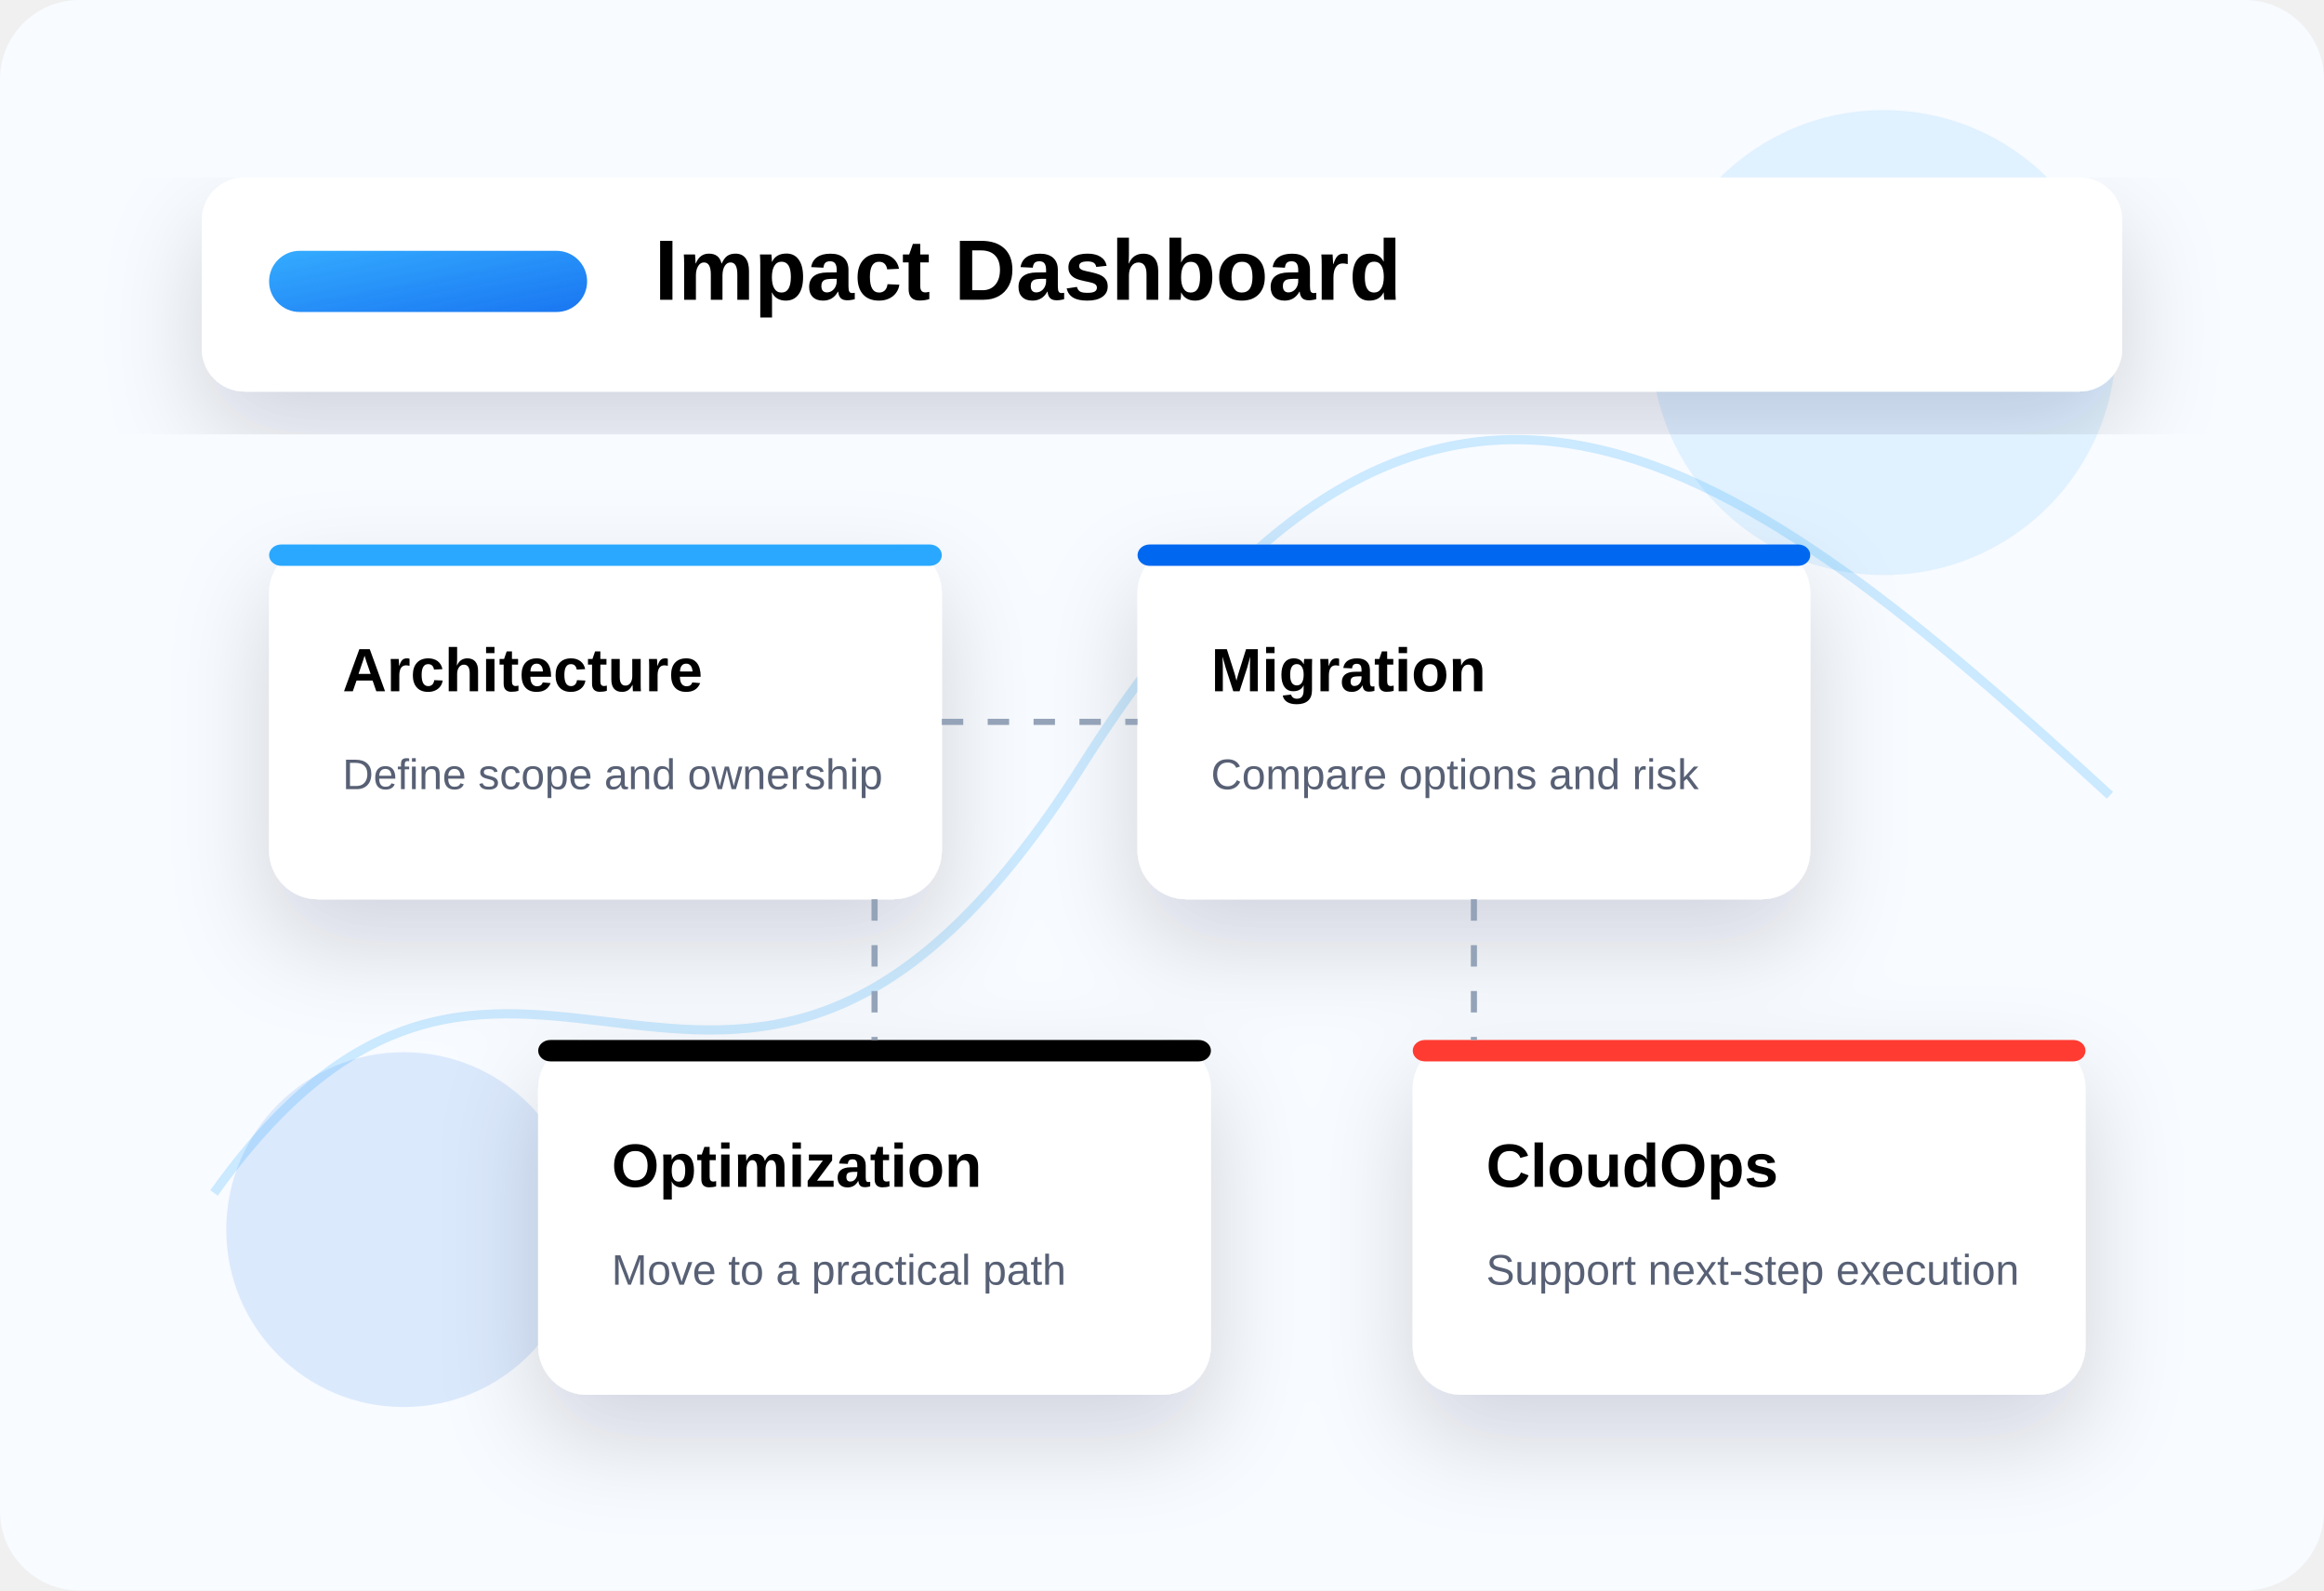
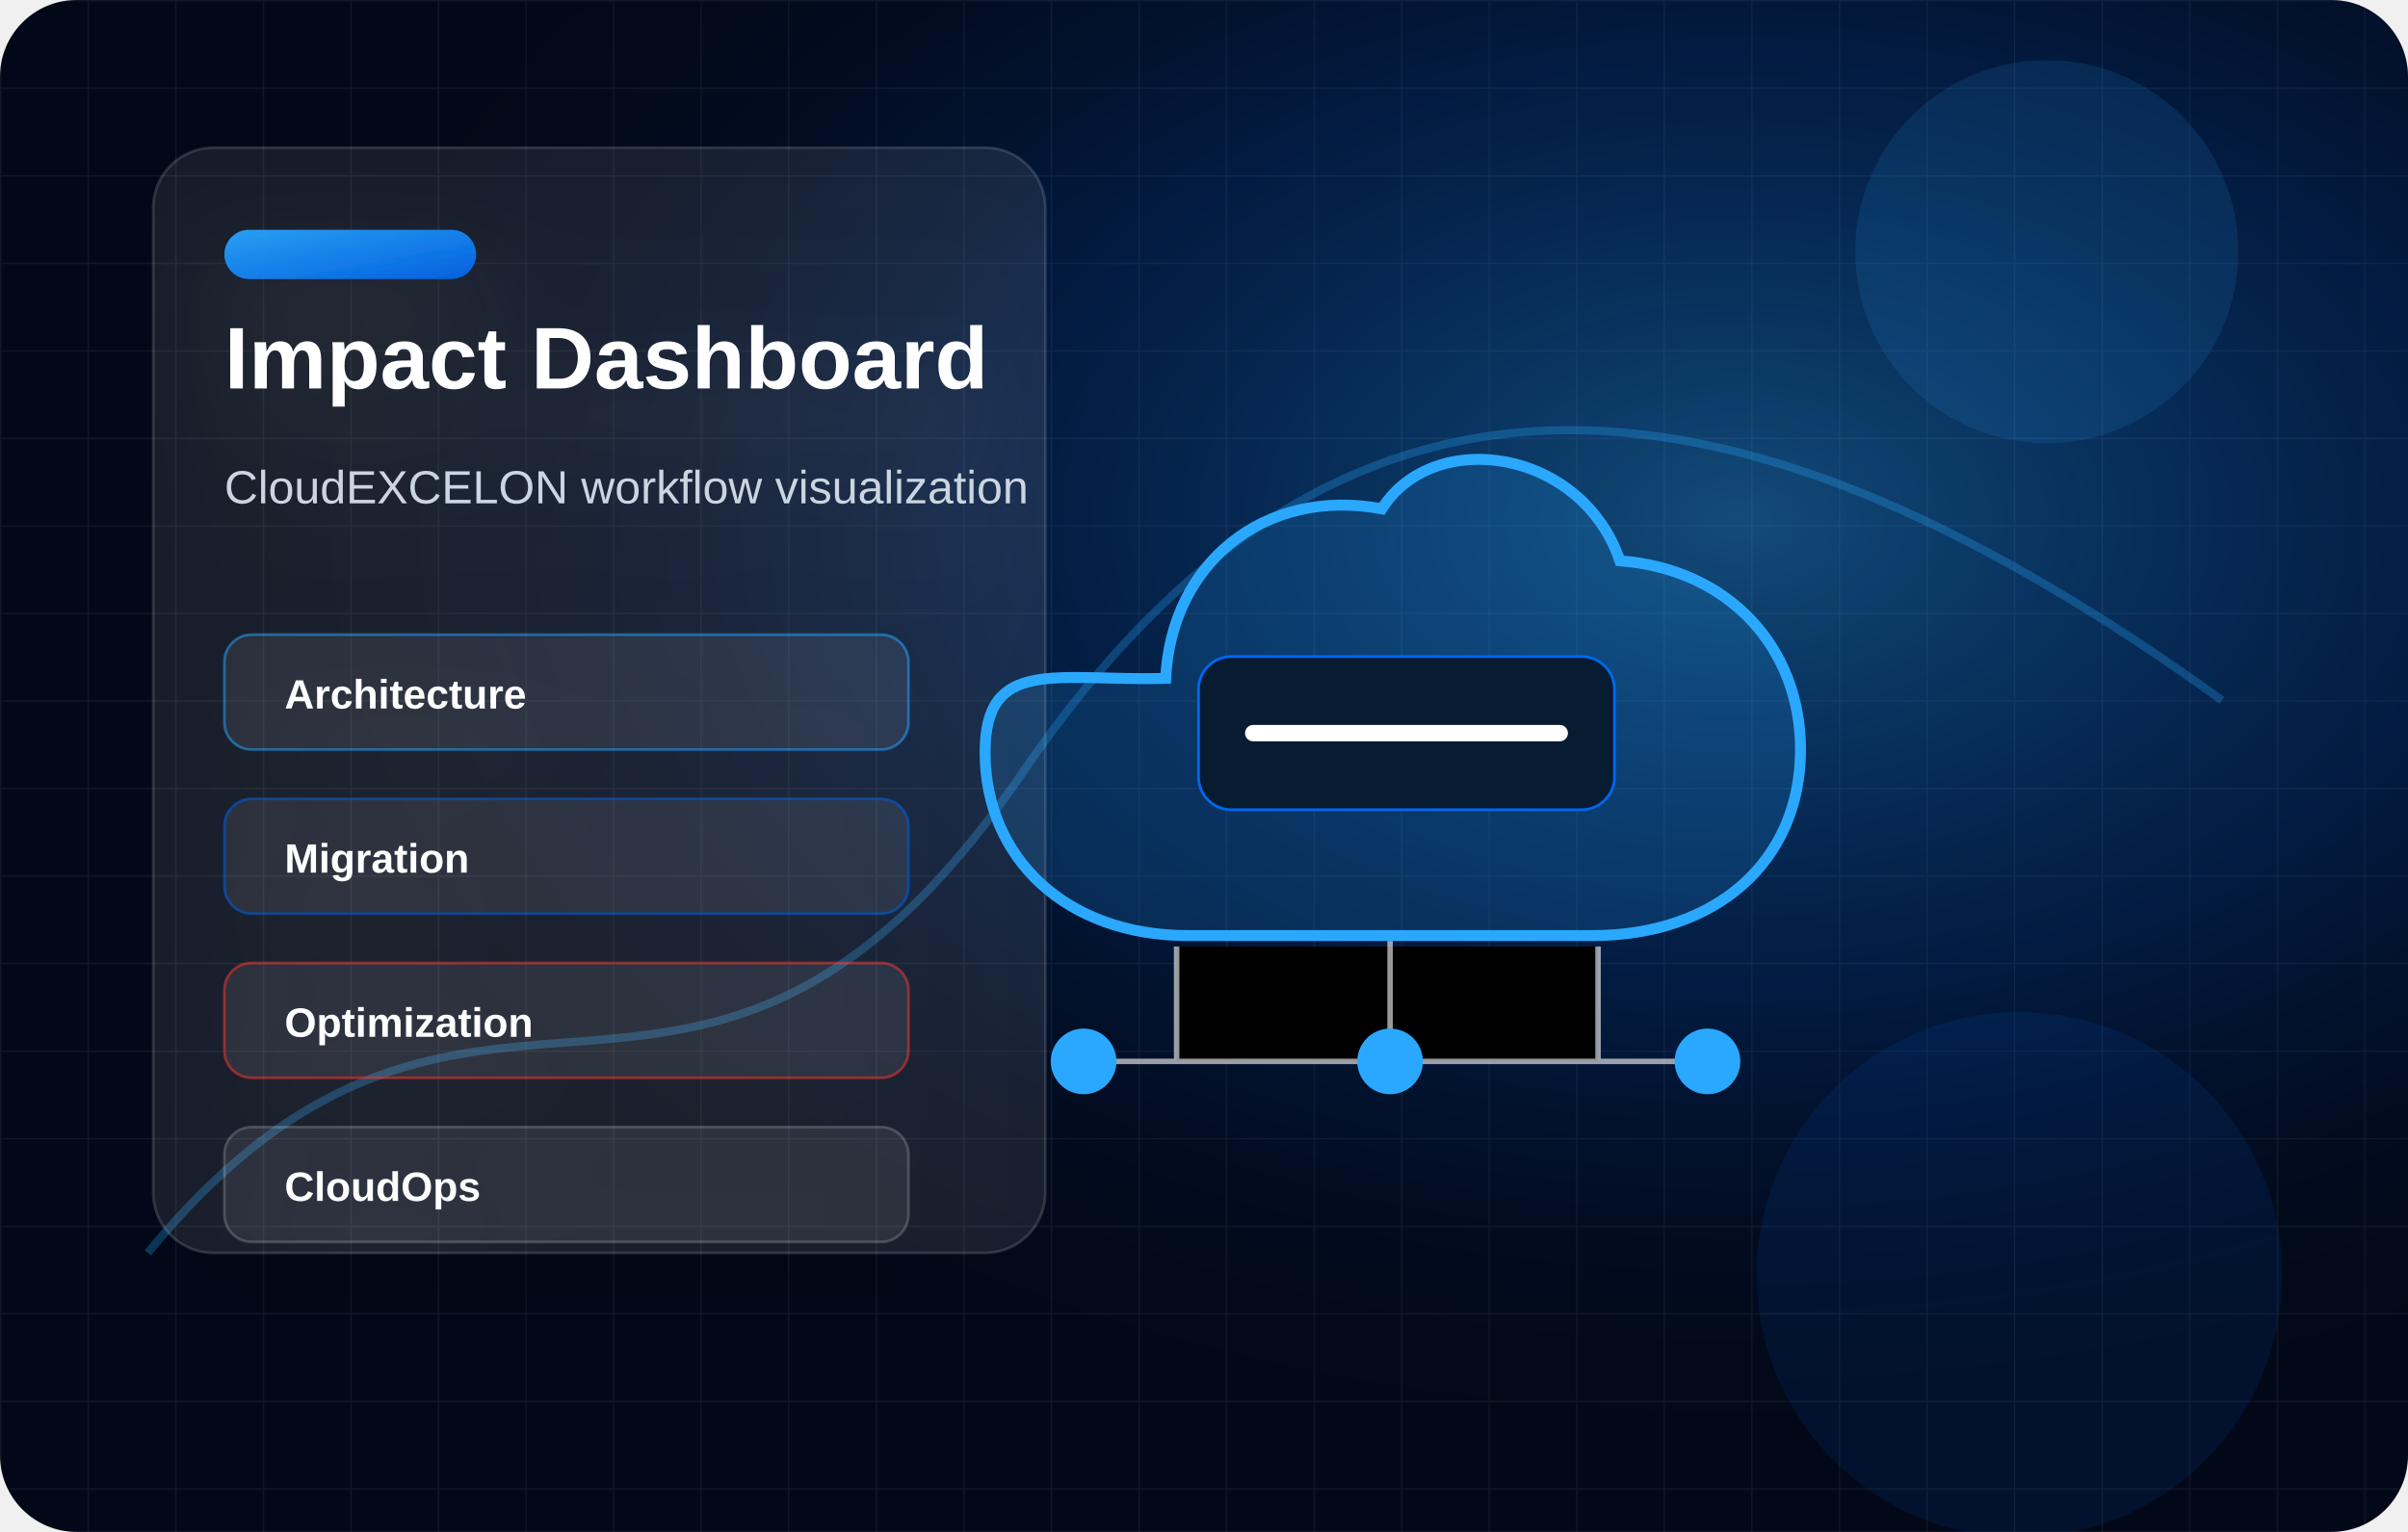
- <svg xmlns="http://www.w3.org/2000/svg" width="760" height="520" viewBox="0 0 760 520" role="img" aria-labelledby="title desc">
+ <svg xmlns="http://www.w3.org/2000/svg" width="880" height="560" viewBox="0 0 880 560" role="img" aria-labelledby="title desc">
  <defs>
    <linearGradient id="g" x1="0" y1="0" x2="1" y2="1">
      <stop offset="0" stop-color="#2AA8FF" stop-opacity=".95" />
      <stop offset="1" stop-color="#0067F0" stop-opacity=".9" />
    </linearGradient>
+     <radialGradient id="r" cx=".72" cy=".34" r=".62">
+       <stop offset="0" stop-color="#2AA8FF" stop-opacity=".42" />
+       <stop offset=".55" stop-color="#0067F0" stop-opacity=".16" />
+       <stop offset="1" stop-color="#020817" stop-opacity="0" />
+     </radialGradient>
+     <pattern id="grid" width="32" height="32" patternUnits="userSpaceOnUse">
+       <path d="M32 0H0V32" fill="none" stroke="#ffffff" stroke-opacity=".06" />
+     </pattern>
    <filter id="s" x="-20%" y="-20%" width="140%" height="140%">
-       <feDropShadow dx="0" dy="14" stdDeviation="16" flood-color="#0f172a" flood-opacity=".16" />
+       <feDropShadow dx="0" dy="18" stdDeviation="18" flood-color="#000000" flood-opacity=".28" />
    </filter>
  </defs>
-   <rect width="760" height="520" rx="26" fill="#f8fbff" />
-   <path d="M70 390 C170 250 240 430 354 250 S570 150 690 260" fill="none" stroke="#2AA8FF" stroke-width="3" stroke-opacity=".22" />
-   <circle cx="616" cy="112" r="76" fill="#2AA8FF" opacity=".12" />
-   <circle cx="132" cy="402" r="58" fill="#0067F0" opacity=".12" />
-   <rect x="66" y="58" width="628" height="70" rx="14" fill="#fff" filter="url(#s)" />
-   <rect x="88" y="82" width="104" height="20" rx="10" fill="url(#g)" />
-   <text x="214" y="98" font-family="Segoe UI, Arial" font-size="28" font-weight="800" fill="#000">Impact Dashboard</text>
+   <rect width="880" height="560" rx="28" fill="#020817" />
+   <rect width="880" height="560" rx="28" fill="url(#grid)" />
+   <rect width="880" height="560" rx="28" fill="url(#r)" />
+   <path d="M54 458 C174 312 255 456 374 282 S640 132 812 256" fill="none" stroke="#2AA8FF" stroke-width="3" stroke-opacity=".28" />
  <g filter="url(#s)">
-     <rect x="88" y="178" width="220" height="116" rx="16" fill="#fff" />
-     <rect x="88" y="178" width="220" height="7" rx="4" fill="#2AA8FF" />
-     <text x="112" y="226" font-family="Segoe UI, Arial" font-size="20" font-weight="800" fill="#000">Architecture</text>
-     <text x="112" y="258" font-family="Segoe UI, Arial" font-size="14" fill="#586174">Define scope and ownership</text>
-     <rect x="372" y="178" width="220" height="116" rx="16" fill="#fff" />
-     <rect x="372" y="178" width="220" height="7" rx="4" fill="#0067F0" />
-     <text x="396" y="226" font-family="Segoe UI, Arial" font-size="20" font-weight="800" fill="#000">Migration</text>
-     <text x="396" y="258" font-family="Segoe UI, Arial" font-size="14" fill="#586174">Compare options and risk</text>
-     <rect x="176" y="340" width="220" height="116" rx="16" fill="#fff" />
-     <rect x="176" y="340" width="220" height="7" rx="4" fill="#000" />
-     <text x="200" y="388" font-family="Segoe UI, Arial" font-size="20" font-weight="800" fill="#000">Optimization</text>
-     <text x="200" y="420" font-family="Segoe UI, Arial" font-size="14" fill="#586174">Move to a practical path</text>
-     <rect x="462" y="340" width="220" height="116" rx="16" fill="#fff" />
-     <rect x="462" y="340" width="220" height="7" rx="4" fill="#ff3b30" />
-     <text x="486" y="388" font-family="Segoe UI, Arial" font-size="20" font-weight="800" fill="#000">CloudOps</text>
-     <text x="486" y="420" font-family="Segoe UI, Arial" font-size="14" fill="#586174">Support next-step execution</text>
+     <rect x="56" y="54" width="326" height="404" rx="22" fill="rgba(255,255,255,.08)" stroke="rgba(255,255,255,.14)" />
+     <rect x="82" y="84" width="92" height="18" rx="9" fill="url(#g)" />
+     <text x="82" y="142" font-family="Segoe UI, Arial" font-size="32" font-weight="850" fill="#fff">Impact Dashboard</text>
+     <text x="82" y="184" font-family="Segoe UI, Arial" font-size="17" fill="#cbd5e1">CloudEXCELON workflow visualization</text>
+     <g font-family="Segoe UI, Arial" font-size="15" font-weight="800" fill="#fff">
+       <rect x="82" y="232" width="250" height="42" rx="10" fill="rgba(255,255,255,.08)" stroke="#2AA8FF" stroke-opacity=".5" />
+       <text x="104" y="259">Architecture</text>
+       <rect x="82" y="292" width="250" height="42" rx="10" fill="rgba(255,255,255,.08)" stroke="#0067F0" stroke-opacity=".5" />
+       <text x="104" y="319">Migration</text>
+       <rect x="82" y="352" width="250" height="42" rx="10" fill="rgba(255,255,255,.08)" stroke="#ff3b30" stroke-opacity=".5" />
+       <text x="104" y="379">Optimization</text>
+       <rect x="82" y="412" width="250" height="42" rx="10" fill="rgba(255,255,255,.08)" stroke="#ffffff" stroke-opacity=".18" />
+       <text x="104" y="439">CloudOps</text>
+     </g>
  </g>
-   <path d="M308 236 H372 M482 294 V340 M286 294 V340" stroke="#94a3b8" stroke-width="2" stroke-dasharray="7 8" />
+   <g class="motif cloud" transform="translate(332 136)">
+     <path d="M94 112 C96 70 130 42 173 50 C192 20 246 28 260 69 C300 72 326 101 326 138 C326 179 295 206 250 206 H102 C58 206 28 178 28 139 C28 104 54 113 94 112Z" fill="rgba(42,168,255,.16)" stroke="#2AA8FF" stroke-width="4" />
+     <g stroke="#fff" stroke-opacity=".6" stroke-width="2">
+       <path d="M98 210 V252 H252 V210 M176 208 V252 M98 252 H64 M176 252 H176 M252 252 H292" />
+     </g>
+     <g fill="#2AA8FF">
+       <circle cx="64" cy="252" r="12" />
+       <circle cx="176" cy="252" r="12" />
+       <circle cx="292" cy="252" r="12" />
+     </g>
+     <rect x="106" y="104" width="152" height="56" rx="12" fill="#071b31" stroke="#0067F0" />
+     <path d="M126 132 H238" stroke="#fff" stroke-width="6" stroke-linecap="round" />
+   </g>
+   <circle cx="748" cy="92" r="70" fill="#2AA8FF" opacity=".12" />
+   <circle cx="738" cy="466" r="96" fill="#0067F0" opacity=".1" />
</svg>
